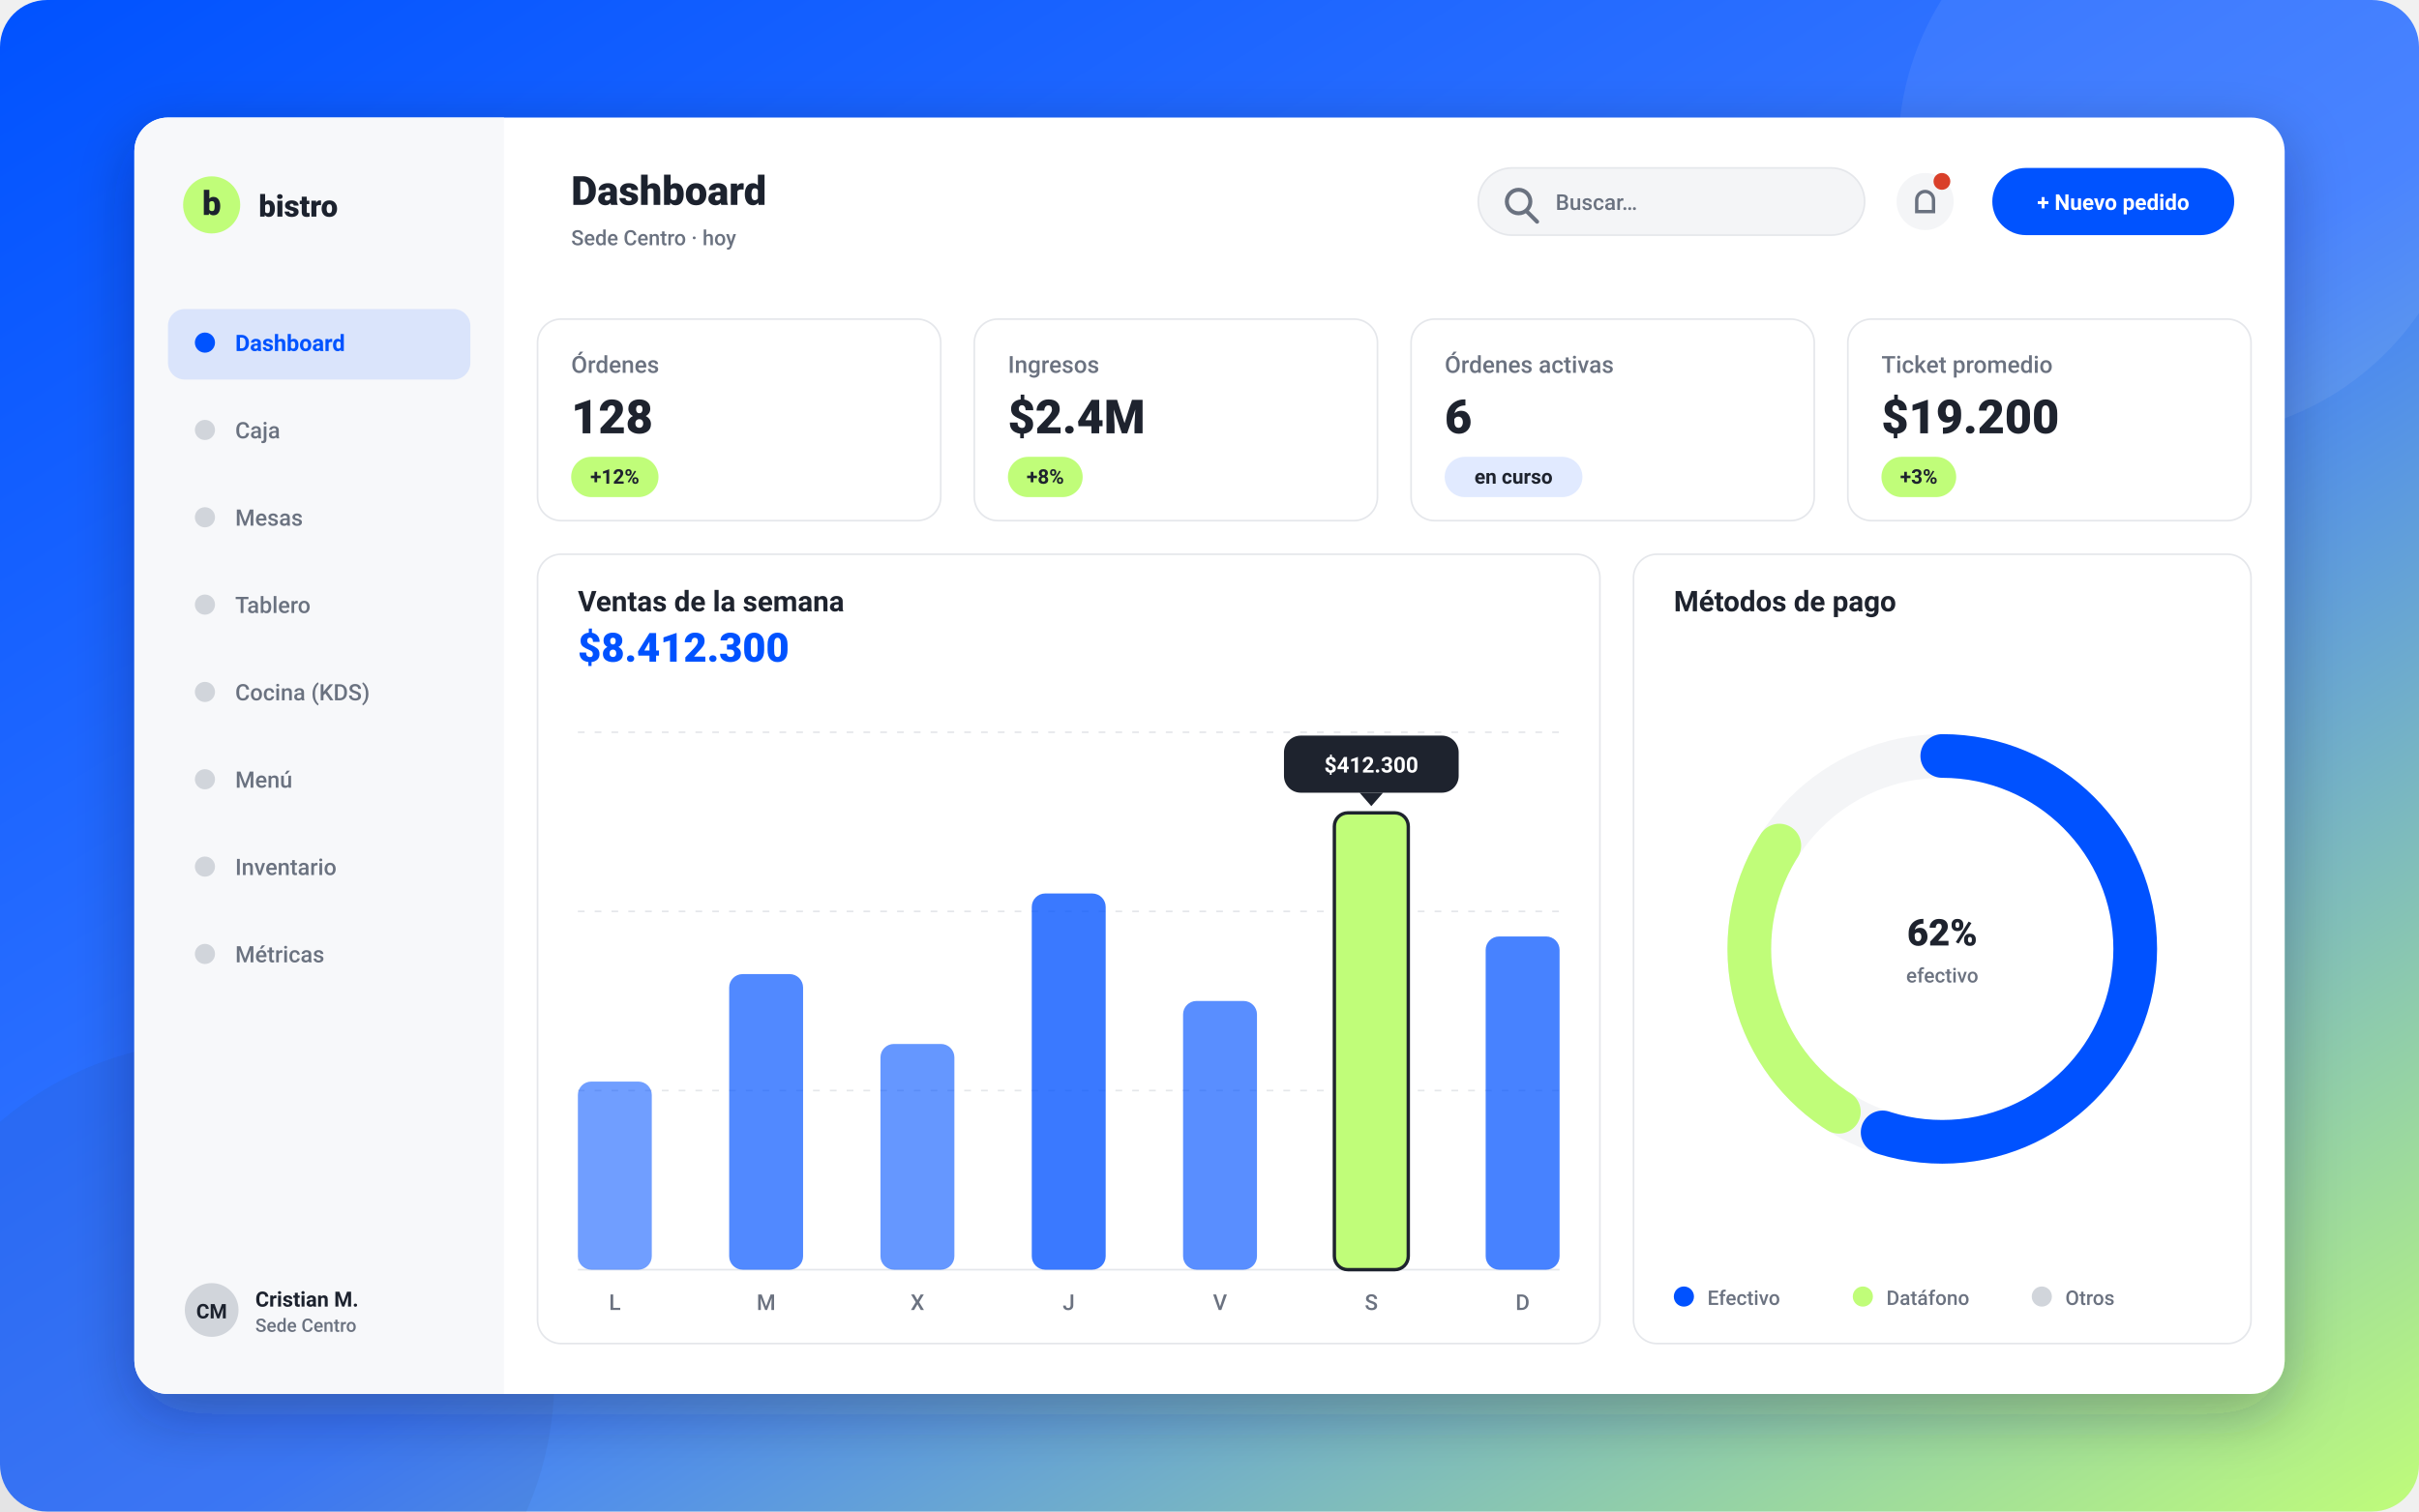
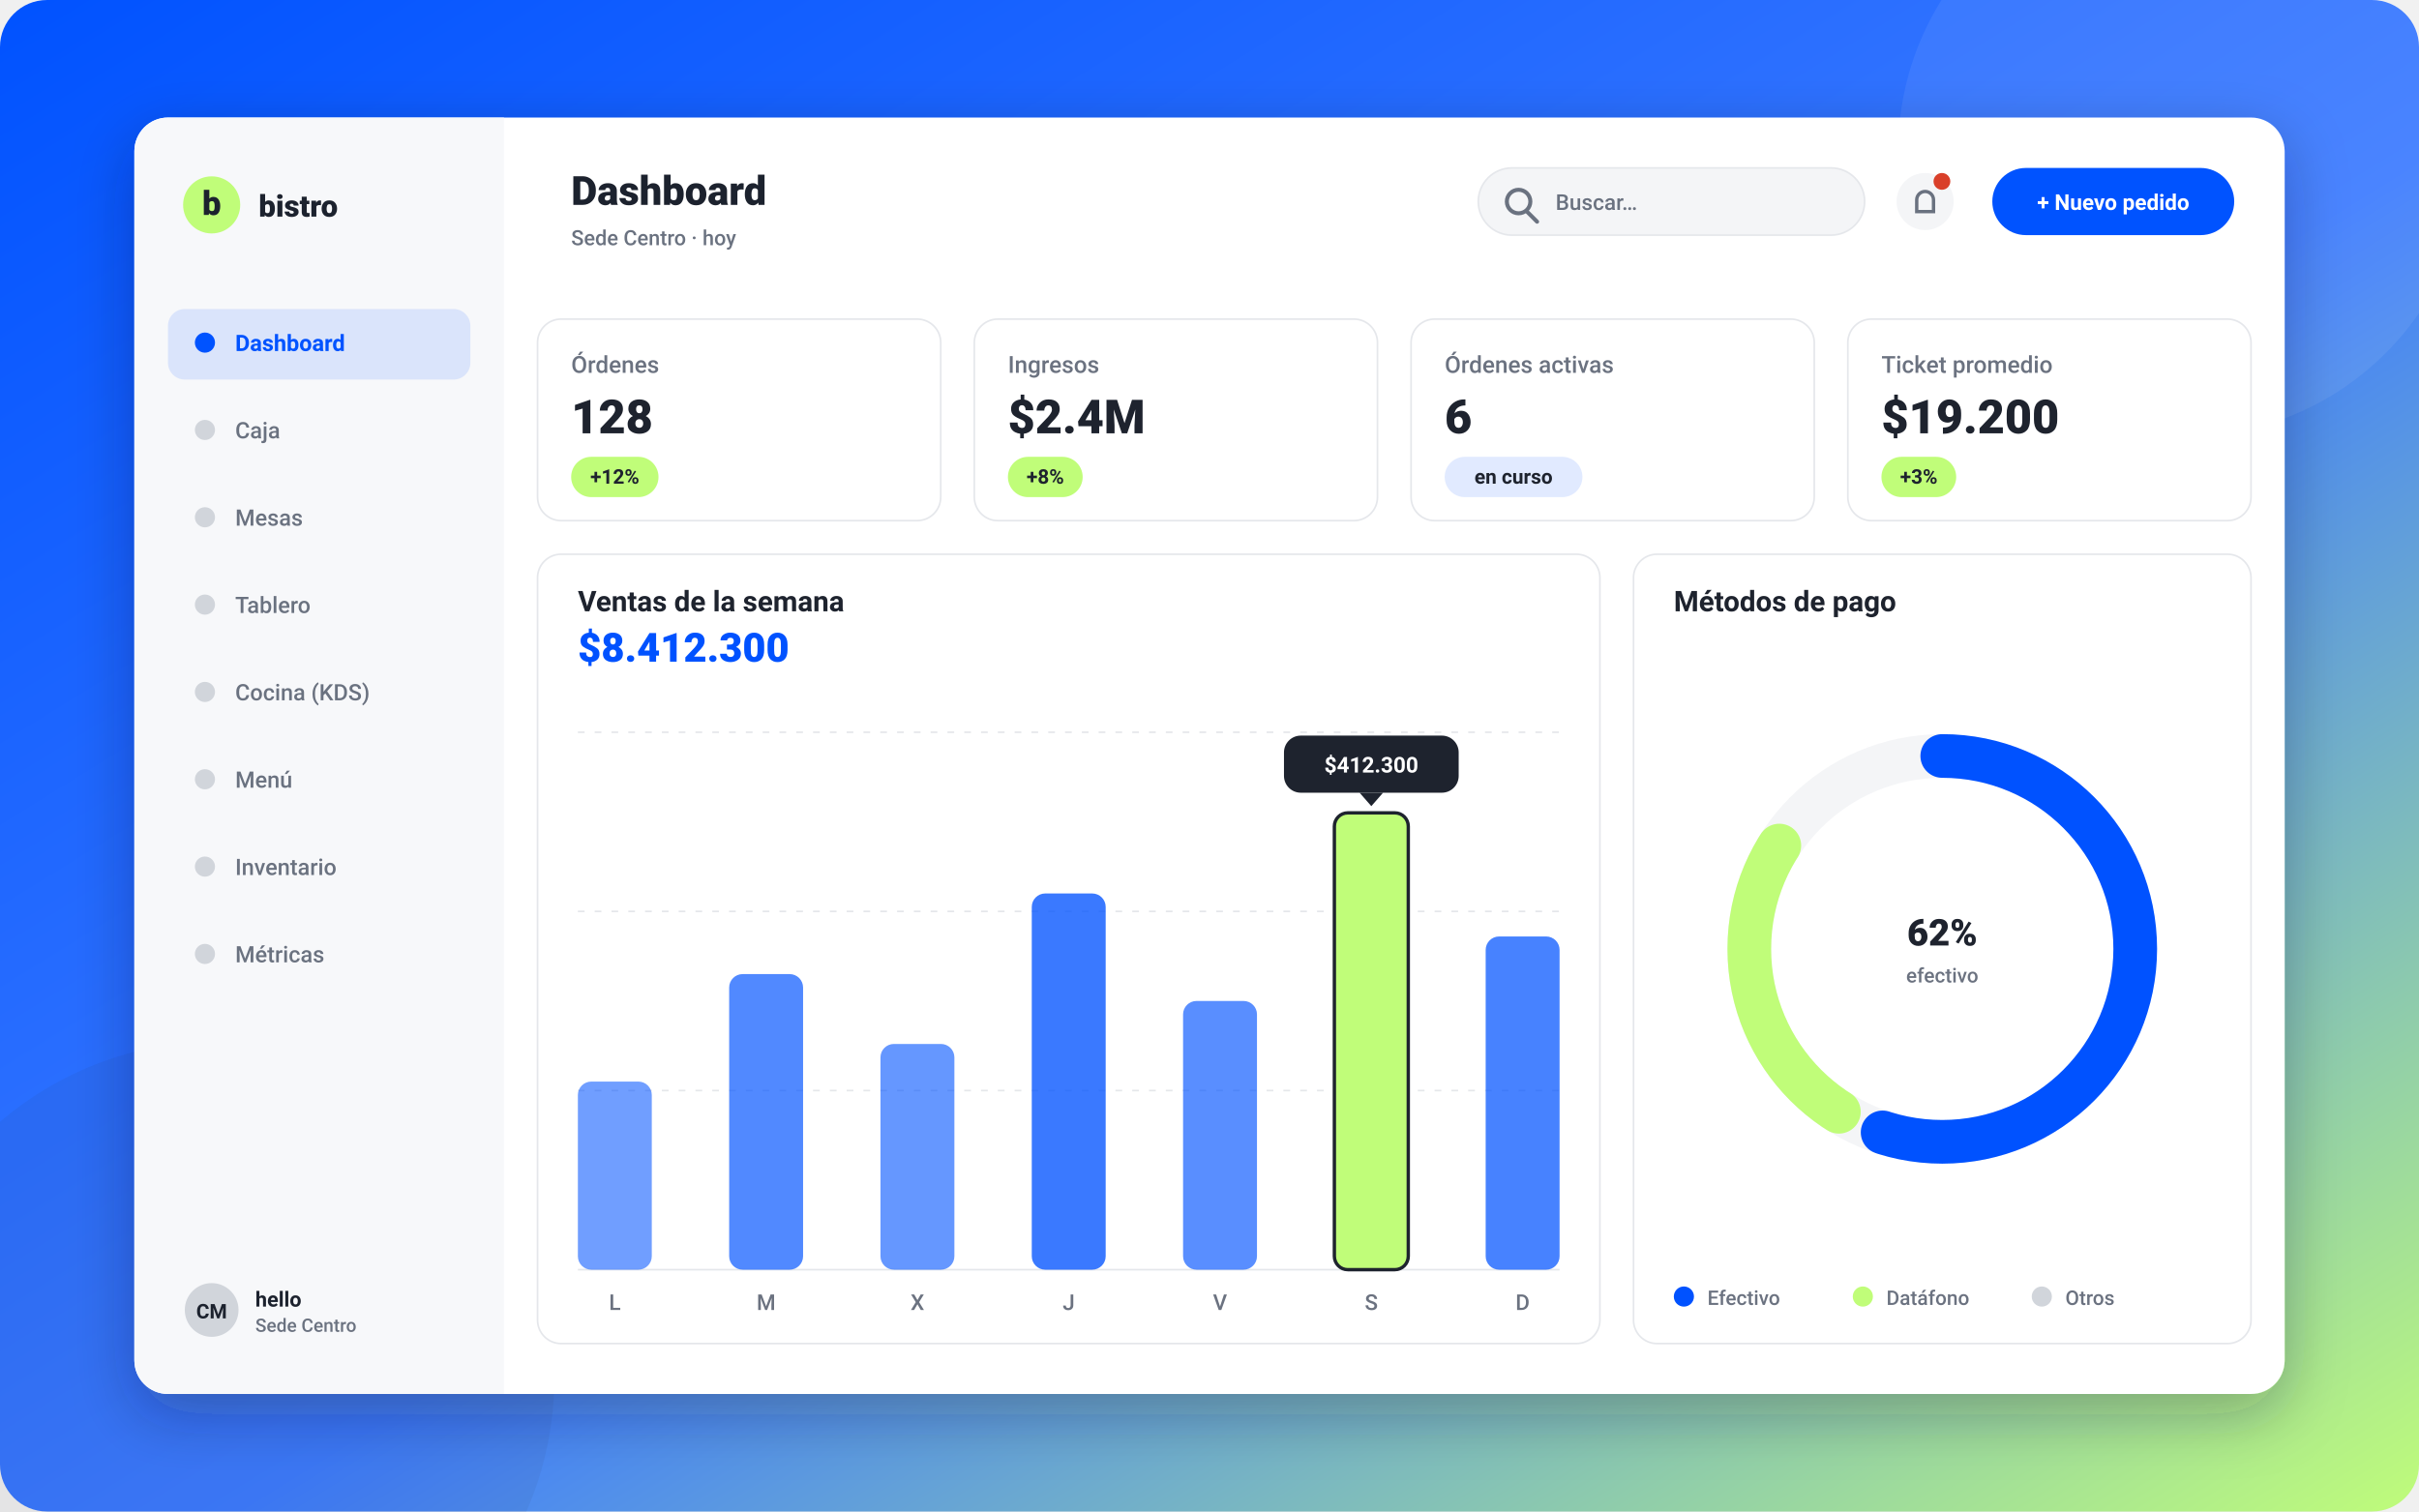
<svg xmlns="http://www.w3.org/2000/svg" width="1440" height="900" viewBox="0 0 1440 900" font-family="-apple-system,'Segoe UI',Roboto,sans-serif">
  <defs>
    <linearGradient id="bg" x1="0" y1="0" x2="1" y2="1">
      <stop offset="0" stop-color="#0052ff" />
      <stop offset="0.55" stop-color="#3d7bff" />
      <stop offset="1" stop-color="#c0fd79" />
    </linearGradient>
    <filter id="sh" x="-10%" y="-10%" width="120%" height="120%">
      <feDropShadow dx="0" dy="12" stdDeviation="18" flood-color="#1e232e" flood-opacity="0.3" />
    </filter>
  </defs>
  <rect width="1440" height="900" rx="28" fill="url(#bg)" />
  <circle cx="1300" cy="90" r="170" fill="#ffffff" opacity="0.07" />
  <circle cx="130" cy="820" r="200" fill="#1e232e" opacity="0.06" />
  <g filter="url(#sh)">
    <rect x="80" y="70" width="1280" height="760" rx="20" fill="#ffffff" />
    <path d="M80 90 a20 20 0 0 1 20-20 h200 v760 h-200 a20 20 0 0 1-20-20 z" fill="#f7f8fa" />
    <circle cx="126" cy="122" r="17" fill="#c0fd79" />
    <text x="126" y="128" font-size="20" font-weight="800" fill="#1e232e" text-anchor="middle">b</text>
    <text x="154" y="129" font-size="18" font-weight="800" fill="#1e232e" text-anchor="start">bistro</text>
    <rect x="100" y="184" width="180" height="42" rx="10" fill="rgba(0,82,255,0.12)" />
    <circle cx="122" cy="204" r="6" fill="#0052ff" />
    <text x="140" y="209" font-size="13.5" font-weight="700" fill="#0052ff" text-anchor="start">Dashboard</text>
    <circle cx="122" cy="256" r="6" fill="#d1d5db" />
    <text x="140" y="261" font-size="13.5" font-weight="500" fill="#6b7280" text-anchor="start">Caja</text>
    <circle cx="122" cy="308" r="6" fill="#d1d5db" />
    <text x="140" y="313" font-size="13.5" font-weight="500" fill="#6b7280" text-anchor="start">Mesas</text>
    <circle cx="122" cy="360" r="6" fill="#d1d5db" />
    <text x="140" y="365" font-size="13.5" font-weight="500" fill="#6b7280" text-anchor="start">Tablero</text>
    <circle cx="122" cy="412" r="6" fill="#d1d5db" />
    <text x="140" y="417" font-size="13.5" font-weight="500" fill="#6b7280" text-anchor="start">Cocina (KDS)</text>
    <circle cx="122" cy="464" r="6" fill="#d1d5db" />
    <text x="140" y="469" font-size="13.5" font-weight="500" fill="#6b7280" text-anchor="start">Menú</text>
    <circle cx="122" cy="516" r="6" fill="#d1d5db" />
    <text x="140" y="521" font-size="13.5" font-weight="500" fill="#6b7280" text-anchor="start">Inventario</text>
    <circle cx="122" cy="568" r="6" fill="#d1d5db" />
    <text x="140" y="573" font-size="13.5" font-weight="500" fill="#6b7280" text-anchor="start">Métricas</text>
    <circle cx="126" cy="780" r="16" fill="#d1d5db" />
    <text x="126" y="785" font-size="12" font-weight="700" fill="#1e232e" text-anchor="middle">CM</text>
-     <text x="152" y="778" font-size="12.5" font-weight="600" fill="#1e232e" text-anchor="start">Cristian M.</text>
+     <text x="152" y="778" font-size="12.5" font-weight="600" fill="#1e232e" text-anchor="start">hello</text>
    <text x="152" y="793" font-size="11" font-weight="500" fill="#6b7280" text-anchor="start">Sede Centro</text>
    <text x="340" y="122" font-size="24" font-weight="800" fill="#1e232e" text-anchor="start">Dashboard</text>
    <text x="340" y="146" font-size="12.5" font-weight="500" fill="#6b7280" text-anchor="start">Sede Centro · hoy</text>
    <rect x="880" y="100" width="230" height="40" rx="20" fill="#f4f5f7" stroke="#e5e7eb" />
    <circle cx="904" cy="120" r="7" fill="none" stroke="#6b7280" stroke-width="2.4" />
    <line x1="909" y1="126" x2="915" y2="132" stroke="#6b7280" stroke-width="2.4" stroke-linecap="round" />
    <text x="926" y="125" font-size="13" font-weight="500" fill="#6b7280" text-anchor="start">Buscar…</text>
    <circle cx="1146" cy="120" r="17" fill="#f4f5f7" />
    <path d="M 1140 126 h12 M 1141 126 v-7 a5 5 0 0 1 10 0 v7" fill="none" stroke="#6b7280" stroke-width="2" />
    <circle cx="1156" cy="108" r="5" fill="#d9402a" />
    <rect x="1186" y="100" width="144" height="40" rx="20" fill="#0052ff" />
    <text x="1258" y="125" font-size="13" font-weight="700" fill="#ffffff" text-anchor="middle">+ Nuevo pedido</text>
  </g>
  <g>
    <rect x="320" y="190" width="240" height="120" rx="14" fill="#ffffff" stroke="#e5e7eb" />
    <text x="340" y="222" font-size="14" font-weight="500" fill="#6b7280" text-anchor="start">Órdenes</text>
    <text x="340" y="258" font-size="28" font-weight="800" fill="#1e232e" text-anchor="start">128</text>
    <rect x="340" y="272" width="52" height="24" rx="12" fill="#c0fd79" />
    <text x="366" y="288" font-size="12" font-weight="700" fill="#1e232e" text-anchor="middle">+12%</text>
    <rect x="580" y="190" width="240" height="120" rx="14" fill="#ffffff" stroke="#e5e7eb" />
    <text x="600" y="222" font-size="14" font-weight="500" fill="#6b7280" text-anchor="start">Ingresos</text>
    <text x="600" y="258" font-size="28" font-weight="800" fill="#1e232e" text-anchor="start">$2.4M</text>
    <rect x="600" y="272" width="44.5" height="24" rx="12" fill="#c0fd79" />
    <text x="622.25" y="288" font-size="12" font-weight="700" fill="#1e232e" text-anchor="middle">+8%</text>
    <rect x="840" y="190" width="240" height="120" rx="14" fill="#ffffff" stroke="#e5e7eb" />
    <text x="860" y="222" font-size="14" font-weight="500" fill="#6b7280" text-anchor="start">Órdenes activas</text>
    <text x="860" y="258" font-size="28" font-weight="800" fill="#1e232e" text-anchor="start">6</text>
    <rect x="860" y="272" width="82" height="24" rx="12" fill="rgba(0,82,255,0.12)" />
    <text x="901" y="288" font-size="12" font-weight="700" fill="#1e232e" text-anchor="middle">en curso</text>
    <rect x="1100" y="190" width="240" height="120" rx="14" fill="#ffffff" stroke="#e5e7eb" />
    <text x="1120" y="222" font-size="14" font-weight="500" fill="#6b7280" text-anchor="start">Ticket promedio</text>
    <text x="1120" y="258" font-size="28" font-weight="800" fill="#1e232e" text-anchor="start">$19.200</text>
    <rect x="1120" y="272" width="44.5" height="24" rx="12" fill="#c0fd79" />
    <text x="1142.25" y="288" font-size="12" font-weight="700" fill="#1e232e" text-anchor="middle">+3%</text>
    <rect x="320" y="330" width="632.4" height="470" rx="14" fill="#ffffff" stroke="#e5e7eb" />
    <text x="344" y="364" font-size="17" font-weight="700" fill="#1e232e" text-anchor="start">Ventas de la semana</text>
    <text x="344" y="394" font-size="24" font-weight="800" fill="#0052ff" text-anchor="start">$8.412.300</text>
    <line x1="344" y1="756" x2="928.4" y2="756" stroke="#e5e7eb" stroke-dasharray="none" />
    <line x1="344" y1="649.333" x2="928.4" y2="649.333" stroke="#e5e7eb" stroke-dasharray="4 6" />
    <line x1="344" y1="542.667" x2="928.4" y2="542.667" stroke="#e5e7eb" stroke-dasharray="4 6" />
    <line x1="344" y1="436" x2="928.4" y2="436" stroke="#e5e7eb" stroke-dasharray="4 6" />
    <rect x="344" y="644" width="44" height="112" rx="8" fill="#0052ff" opacity="0.56" />
    <text x="366" y="780" font-size="13" font-weight="500" fill="#6b7280" text-anchor="middle">L</text>
    <rect x="434.067" y="580" width="44" height="176" rx="8" fill="#0052ff" opacity="0.68" />
    <text x="456.067" y="780" font-size="13" font-weight="500" fill="#6b7280" text-anchor="middle">M</text>
    <rect x="524.133" y="621.6" width="44" height="134.4" rx="8" fill="#0052ff" opacity="0.602" />
    <text x="546.133" y="780" font-size="13" font-weight="500" fill="#6b7280" text-anchor="middle">X</text>
    <rect x="614.2" y="532" width="44" height="224" rx="8" fill="#0052ff" opacity="0.77" />
    <text x="636.2" y="780" font-size="13" font-weight="500" fill="#6b7280" text-anchor="middle">J</text>
    <rect x="704.267" y="596" width="44" height="160" rx="8" fill="#0052ff" opacity="0.65" />
    <text x="726.267" y="780" font-size="13" font-weight="500" fill="#6b7280" text-anchor="middle">V</text>
    <rect x="794.333" y="484" width="44" height="272" rx="8" fill="#c0fd79" opacity="1" stroke="#1e232e" stroke-width="2" />
    <text x="816.333" y="780" font-size="13" font-weight="500" fill="#6b7280" text-anchor="middle">S</text>
    <rect x="764.333" y="438" width="104" height="34" rx="10" fill="#1e232e" />
    <path d="M 809.333 472 l 7 8 l 7 -8 z" fill="#1e232e" />
    <text x="816.333" y="460" font-size="13" font-weight="700" fill="#ffffff" text-anchor="middle">$412.300</text>
    <rect x="884.4" y="557.6" width="44" height="198.4" rx="8" fill="#0052ff" opacity="0.722" />
    <text x="906.4" y="780" font-size="13" font-weight="500" fill="#6b7280" text-anchor="middle">D</text>
    <rect x="972.4" y="330" width="367.6" height="470" rx="14" fill="#ffffff" stroke="#e5e7eb" />
    <text x="996.4" y="364" font-size="17" font-weight="700" fill="#1e232e" text-anchor="start">Métodos de pago</text>
    <circle cx="1156.2" cy="565" r="114.875" fill="none" stroke="#f4f5f7" stroke-width="26" />
    <circle cx="1156.2" cy="565" r="114.875" fill="none" stroke="#0052ff" stroke-width="26" stroke-linecap="round" stroke-dasharray="396.98 721.781" transform="rotate(-90 1156.2 565)" />
    <circle cx="1156.2" cy="565" r="114.875" fill="none" stroke="#c0fd79" stroke-width="26" stroke-linecap="round" stroke-dasharray="180.445 721.781" stroke-dashoffset="-425.851" transform="rotate(-90 1156.2 565)" />
    <text x="1156.2" y="563" font-size="22" font-weight="800" fill="#1e232e" text-anchor="middle">62%</text>
    <text x="1156.2" y="585" font-size="12" font-weight="500" fill="#6b7280" text-anchor="middle">efectivo</text>
    <circle cx="1002.4" cy="772" r="6" fill="#0052ff" />
    <text x="1016.4" y="777" font-size="12" font-weight="500" fill="#6b7280" text-anchor="start">Efectivo</text>
    <circle cx="1108.933" cy="772" r="6" fill="#c0fd79" />
    <text x="1122.933" y="777" font-size="12" font-weight="500" fill="#6b7280" text-anchor="start">Datáfono</text>
    <circle cx="1215.467" cy="772" r="6" fill="#d1d5db" />
    <text x="1229.467" y="777" font-size="12" font-weight="500" fill="#6b7280" text-anchor="start">Otros</text>
  </g>
</svg>
